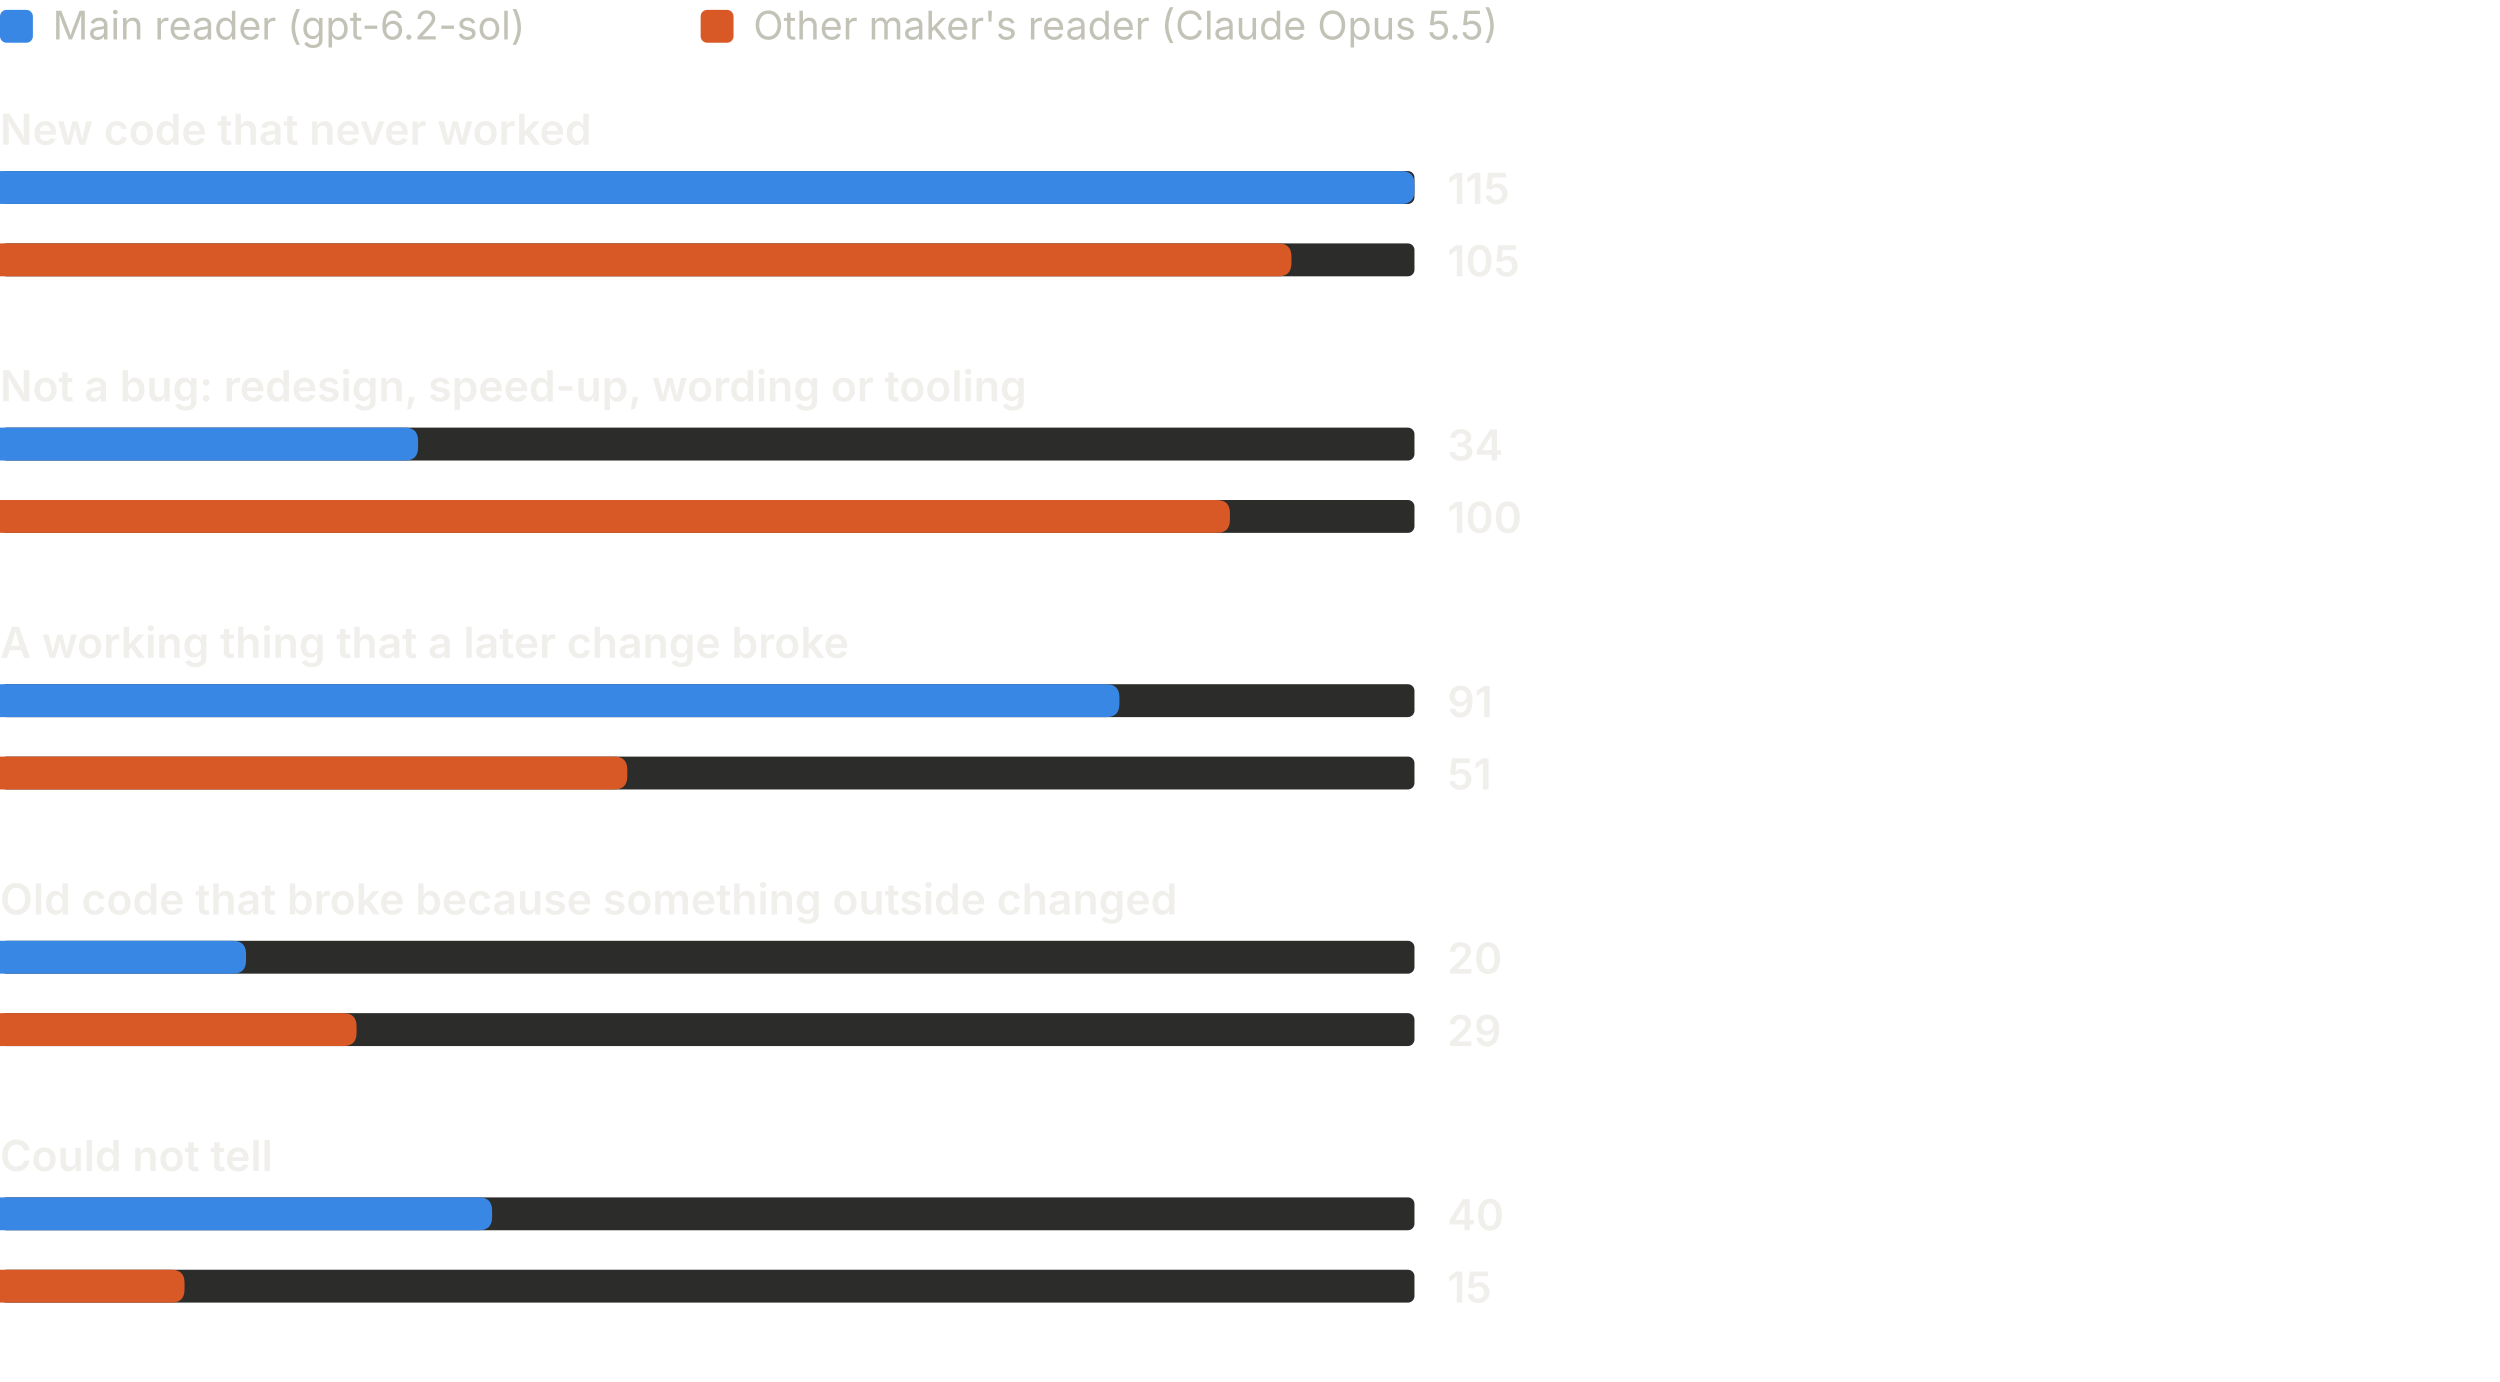
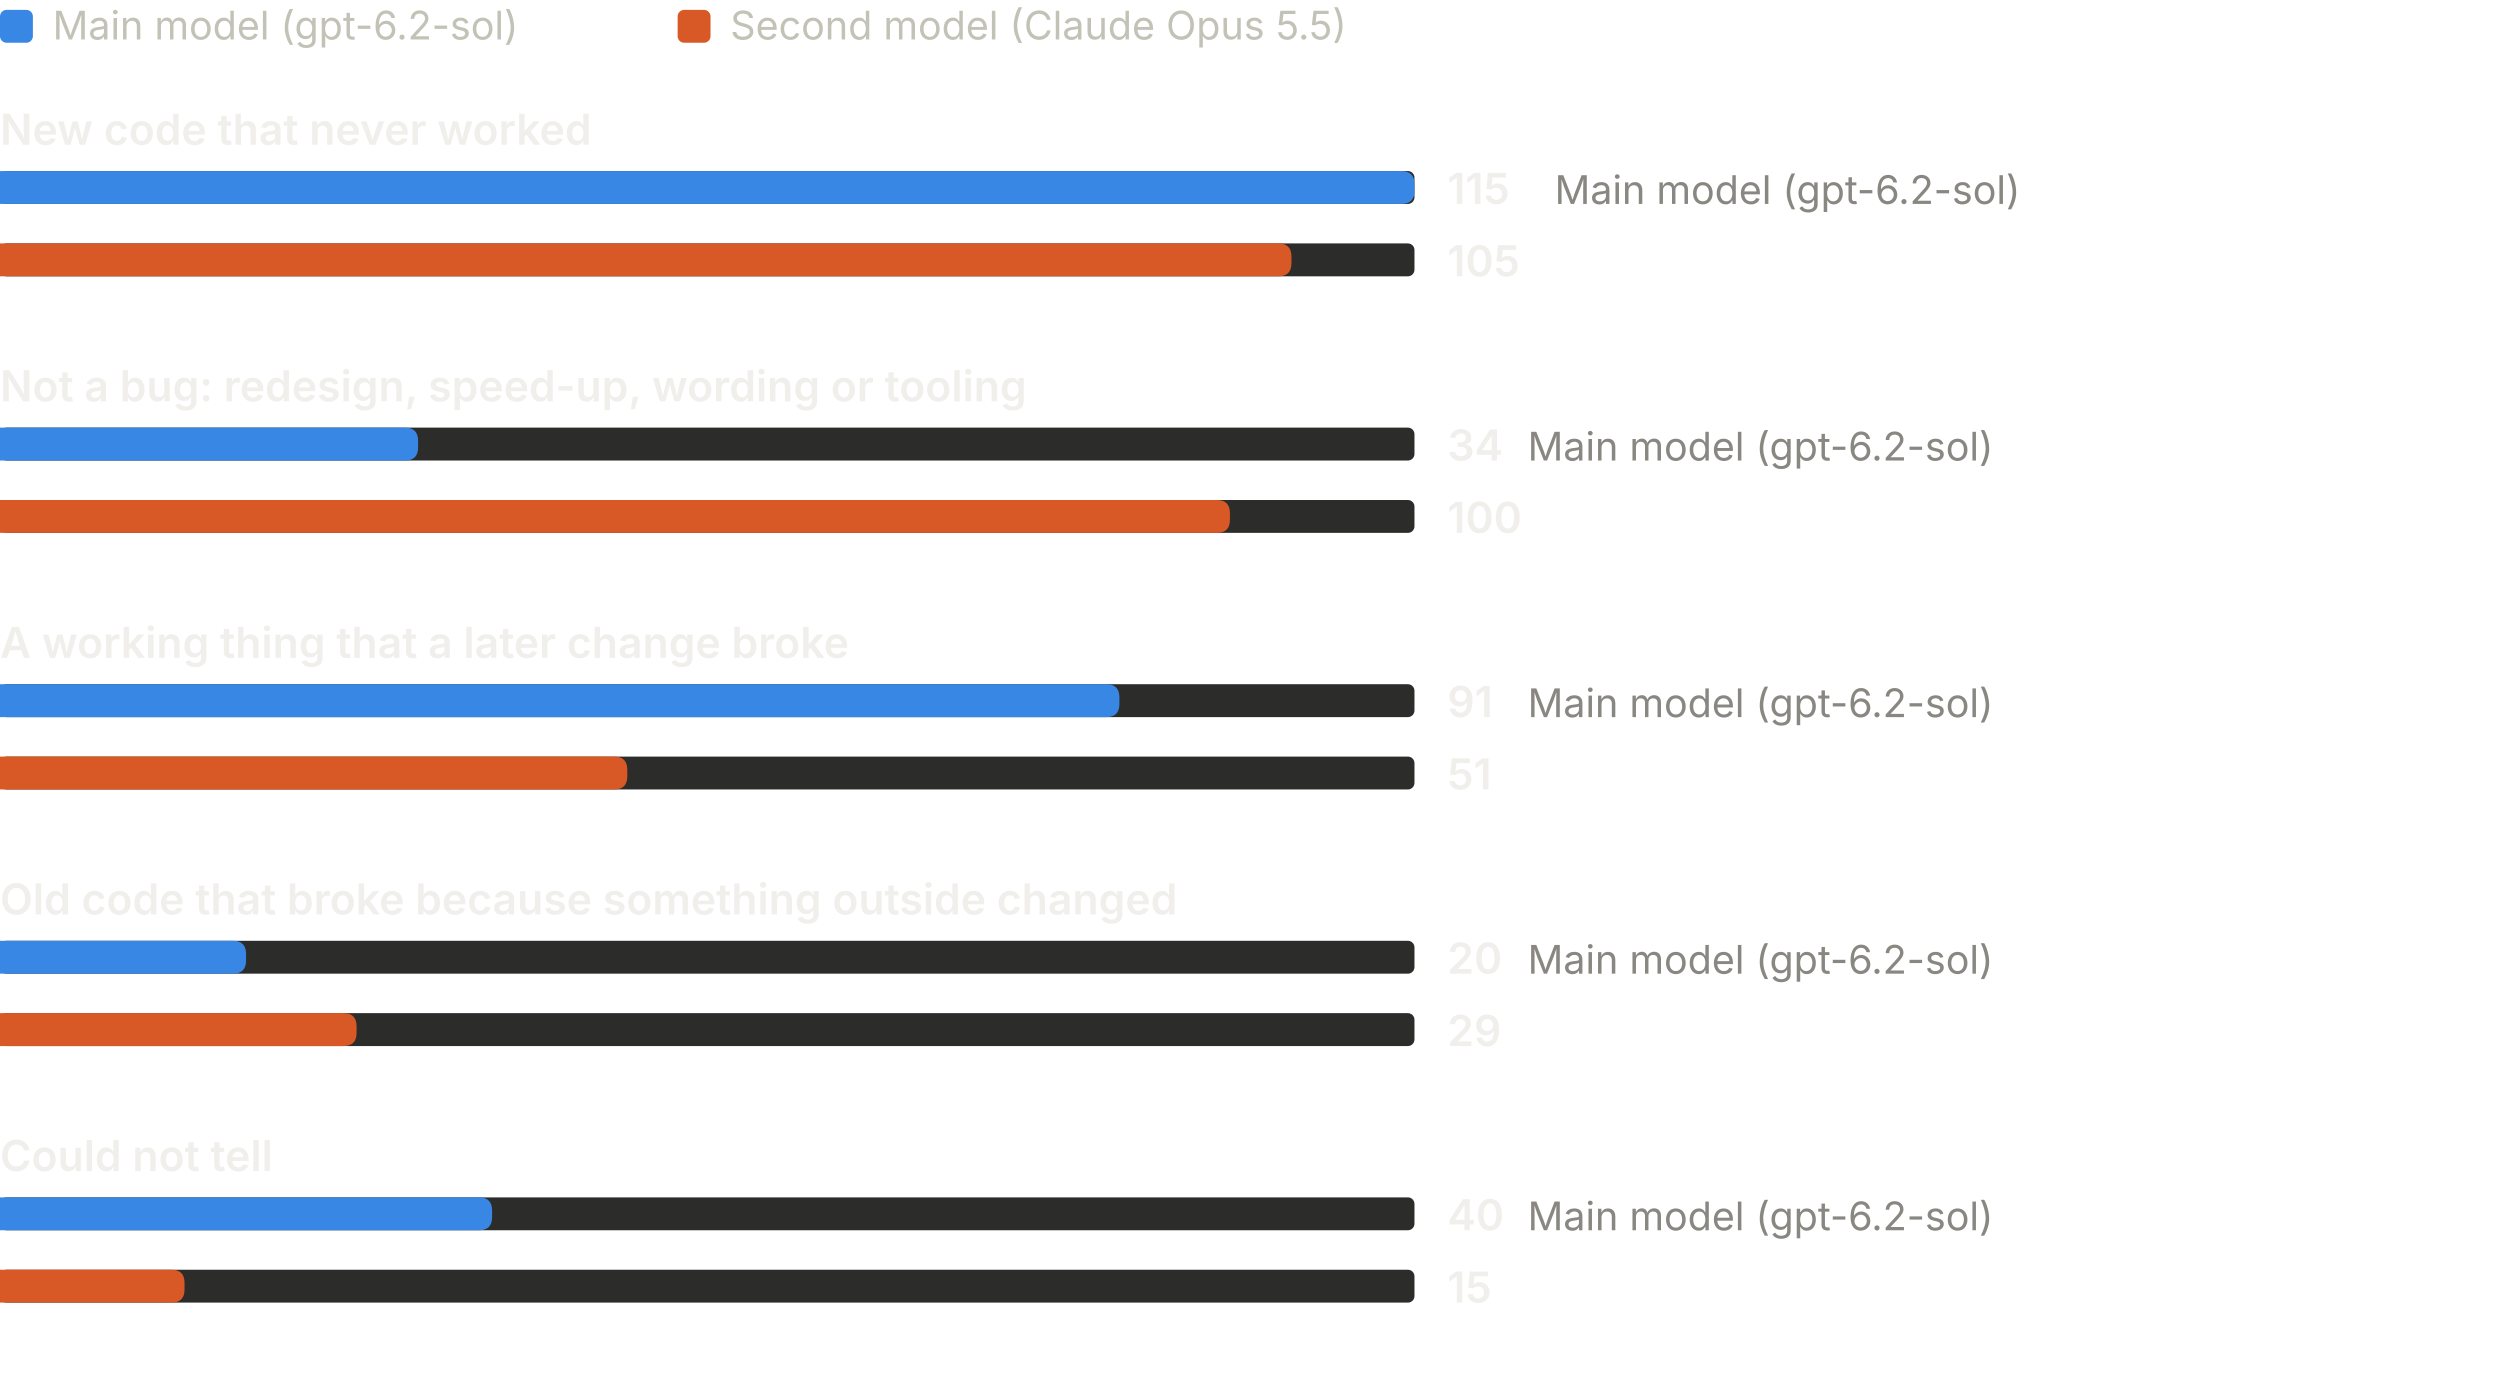
- <svg xmlns="http://www.w3.org/2000/svg" width="760" height="420" viewBox="0 0 760 420" role="img" aria-label="How two makers' models sorted the same 300 fixes">
+ <svg xmlns="http://www.w3.org/2000/svg" width="760" height="420" viewBox="0 0 760 420" role="img" aria-label="How the two models sorted the same 300 fixes">
  <rect x="0" y="3" width="10" height="10" rx="2" fill="#3987e5" />
-   <text x="16.0" y="12" fill="#c3c2b7" font-size="12" font-weight="400" text-anchor="start" font-family="system-ui, -apple-system, Segoe UI, sans-serif">Main reader (gpt-6.2-sol)</text>
-   <rect x="213.0" y="3" width="10" height="10" rx="2" fill="#d95926" />
-   <text x="229.0" y="12" fill="#c3c2b7" font-size="12" font-weight="400" text-anchor="start" font-family="system-ui, -apple-system, Segoe UI, sans-serif">Other maker's reader (Claude Opus 5.5)</text>
+   <text x="16.0" y="12" fill="#c3c2b7" font-size="12" font-weight="400" text-anchor="start" font-family="system-ui, -apple-system, Segoe UI, sans-serif">Main model (gpt-6.2-sol)</text>
+   <rect x="206.0" y="3" width="10" height="10" rx="2" fill="#d95926" />
+   <text x="222.0" y="12" fill="#c3c2b7" font-size="12" font-weight="400" text-anchor="start" font-family="system-ui, -apple-system, Segoe UI, sans-serif">Second model (Claude Opus 5.5)</text>
  <text x="0.0" y="44" fill="#f0efec" font-size="13" font-weight="600" text-anchor="start" font-family="system-ui, -apple-system, Segoe UI, sans-serif">New code that never worked</text>
  <rect x="0" y="52" width="430" height="10" rx="2" fill="#2c2c2a" />
  <path d="M0,52 H426.0 Q430.0,52 430.0,56 V58 Q430.0,62 426.0,62 H0 Z" fill="#3987e5" />
  <text x="440.0" y="62" fill="#f0efec" font-size="13" font-weight="600" text-anchor="start" font-family="system-ui, -apple-system, Segoe UI, sans-serif">115</text>
+   <text x="472.6" y="62" fill="#898781" font-size="12" font-weight="400" text-anchor="start" font-family="system-ui, -apple-system, Segoe UI, sans-serif">Main model (gpt-6.2-sol)</text>
  <rect x="0" y="74" width="430" height="10" rx="2" fill="#2c2c2a" />
  <path d="M0,74 H388.6 Q392.6,74 392.6,78 V80 Q392.6,84 388.6,84 H0 Z" fill="#d95926" />
  <text x="440.0" y="84" fill="#f0efec" font-size="13" font-weight="600" text-anchor="start" font-family="system-ui, -apple-system, Segoe UI, sans-serif">105</text>
  <text x="0.0" y="122" fill="#f0efec" font-size="13" font-weight="600" text-anchor="start" font-family="system-ui, -apple-system, Segoe UI, sans-serif">Not a bug: redesign, speed-up, wording or tooling</text>
  <rect x="0" y="130" width="430" height="10" rx="2" fill="#2c2c2a" />
  <path d="M0,130 H123.1 Q127.1,130 127.1,134 V136 Q127.1,140 123.1,140 H0 Z" fill="#3987e5" />
  <text x="440.0" y="140" fill="#f0efec" font-size="13" font-weight="600" text-anchor="start" font-family="system-ui, -apple-system, Segoe UI, sans-serif">34</text>
+   <text x="464.4" y="140" fill="#898781" font-size="12" font-weight="400" text-anchor="start" font-family="system-ui, -apple-system, Segoe UI, sans-serif">Main model (gpt-6.2-sol)</text>
  <rect x="0" y="152" width="430" height="10" rx="2" fill="#2c2c2a" />
  <path d="M0,152 H369.9 Q373.9,152 373.9,156 V158 Q373.9,162 369.9,162 H0 Z" fill="#d95926" />
  <text x="440.0" y="162" fill="#f0efec" font-size="13" font-weight="600" text-anchor="start" font-family="system-ui, -apple-system, Segoe UI, sans-serif">100</text>
  <text x="0.0" y="200" fill="#f0efec" font-size="13" font-weight="600" text-anchor="start" font-family="system-ui, -apple-system, Segoe UI, sans-serif">A working thing that a later change broke</text>
  <rect x="0" y="208" width="430" height="10" rx="2" fill="#2c2c2a" />
  <path d="M0,208 H336.3 Q340.3,208 340.3,212 V214 Q340.3,218 336.3,218 H0 Z" fill="#3987e5" />
  <text x="440.0" y="218" fill="#f0efec" font-size="13" font-weight="600" text-anchor="start" font-family="system-ui, -apple-system, Segoe UI, sans-serif">91</text>
+   <text x="464.4" y="218" fill="#898781" font-size="12" font-weight="400" text-anchor="start" font-family="system-ui, -apple-system, Segoe UI, sans-serif">Main model (gpt-6.2-sol)</text>
  <rect x="0" y="230" width="430" height="10" rx="2" fill="#2c2c2a" />
  <path d="M0,230 H186.7 Q190.7,230 190.7,234 V236 Q190.7,240 186.7,240 H0 Z" fill="#d95926" />
  <text x="440.0" y="240" fill="#f0efec" font-size="13" font-weight="600" text-anchor="start" font-family="system-ui, -apple-system, Segoe UI, sans-serif">51</text>
  <text x="0.0" y="278" fill="#f0efec" font-size="13" font-weight="600" text-anchor="start" font-family="system-ui, -apple-system, Segoe UI, sans-serif">Old code that broke because something outside changed</text>
  <rect x="0" y="286" width="430" height="10" rx="2" fill="#2c2c2a" />
  <path d="M0,286 H70.8 Q74.8,286 74.8,290 V292 Q74.8,296 70.8,296 H0 Z" fill="#3987e5" />
  <text x="440.0" y="296" fill="#f0efec" font-size="13" font-weight="600" text-anchor="start" font-family="system-ui, -apple-system, Segoe UI, sans-serif">20</text>
+   <text x="464.4" y="296" fill="#898781" font-size="12" font-weight="400" text-anchor="start" font-family="system-ui, -apple-system, Segoe UI, sans-serif">Main model (gpt-6.2-sol)</text>
  <rect x="0" y="308" width="430" height="10" rx="2" fill="#2c2c2a" />
  <path d="M0,308 H104.4 Q108.4,308 108.4,312 V314 Q108.4,318 104.4,318 H0 Z" fill="#d95926" />
  <text x="440.0" y="318" fill="#f0efec" font-size="13" font-weight="600" text-anchor="start" font-family="system-ui, -apple-system, Segoe UI, sans-serif">29</text>
  <text x="0.0" y="356" fill="#f0efec" font-size="13" font-weight="600" text-anchor="start" font-family="system-ui, -apple-system, Segoe UI, sans-serif">Could not tell</text>
  <rect x="0" y="364" width="430" height="10" rx="2" fill="#2c2c2a" />
  <path d="M0,364 H145.6 Q149.6,364 149.6,368 V370 Q149.6,374 145.6,374 H0 Z" fill="#3987e5" />
  <text x="440.0" y="374" fill="#f0efec" font-size="13" font-weight="600" text-anchor="start" font-family="system-ui, -apple-system, Segoe UI, sans-serif">40</text>
+   <text x="464.4" y="374" fill="#898781" font-size="12" font-weight="400" text-anchor="start" font-family="system-ui, -apple-system, Segoe UI, sans-serif">Main model (gpt-6.2-sol)</text>
  <rect x="0" y="386" width="430" height="10" rx="2" fill="#2c2c2a" />
  <path d="M0,386 H52.1 Q56.1,386 56.1,390 V392 Q56.1,396 52.1,396 H0 Z" fill="#d95926" />
  <text x="440.0" y="396" fill="#f0efec" font-size="13" font-weight="600" text-anchor="start" font-family="system-ui, -apple-system, Segoe UI, sans-serif">15</text>
</svg>
